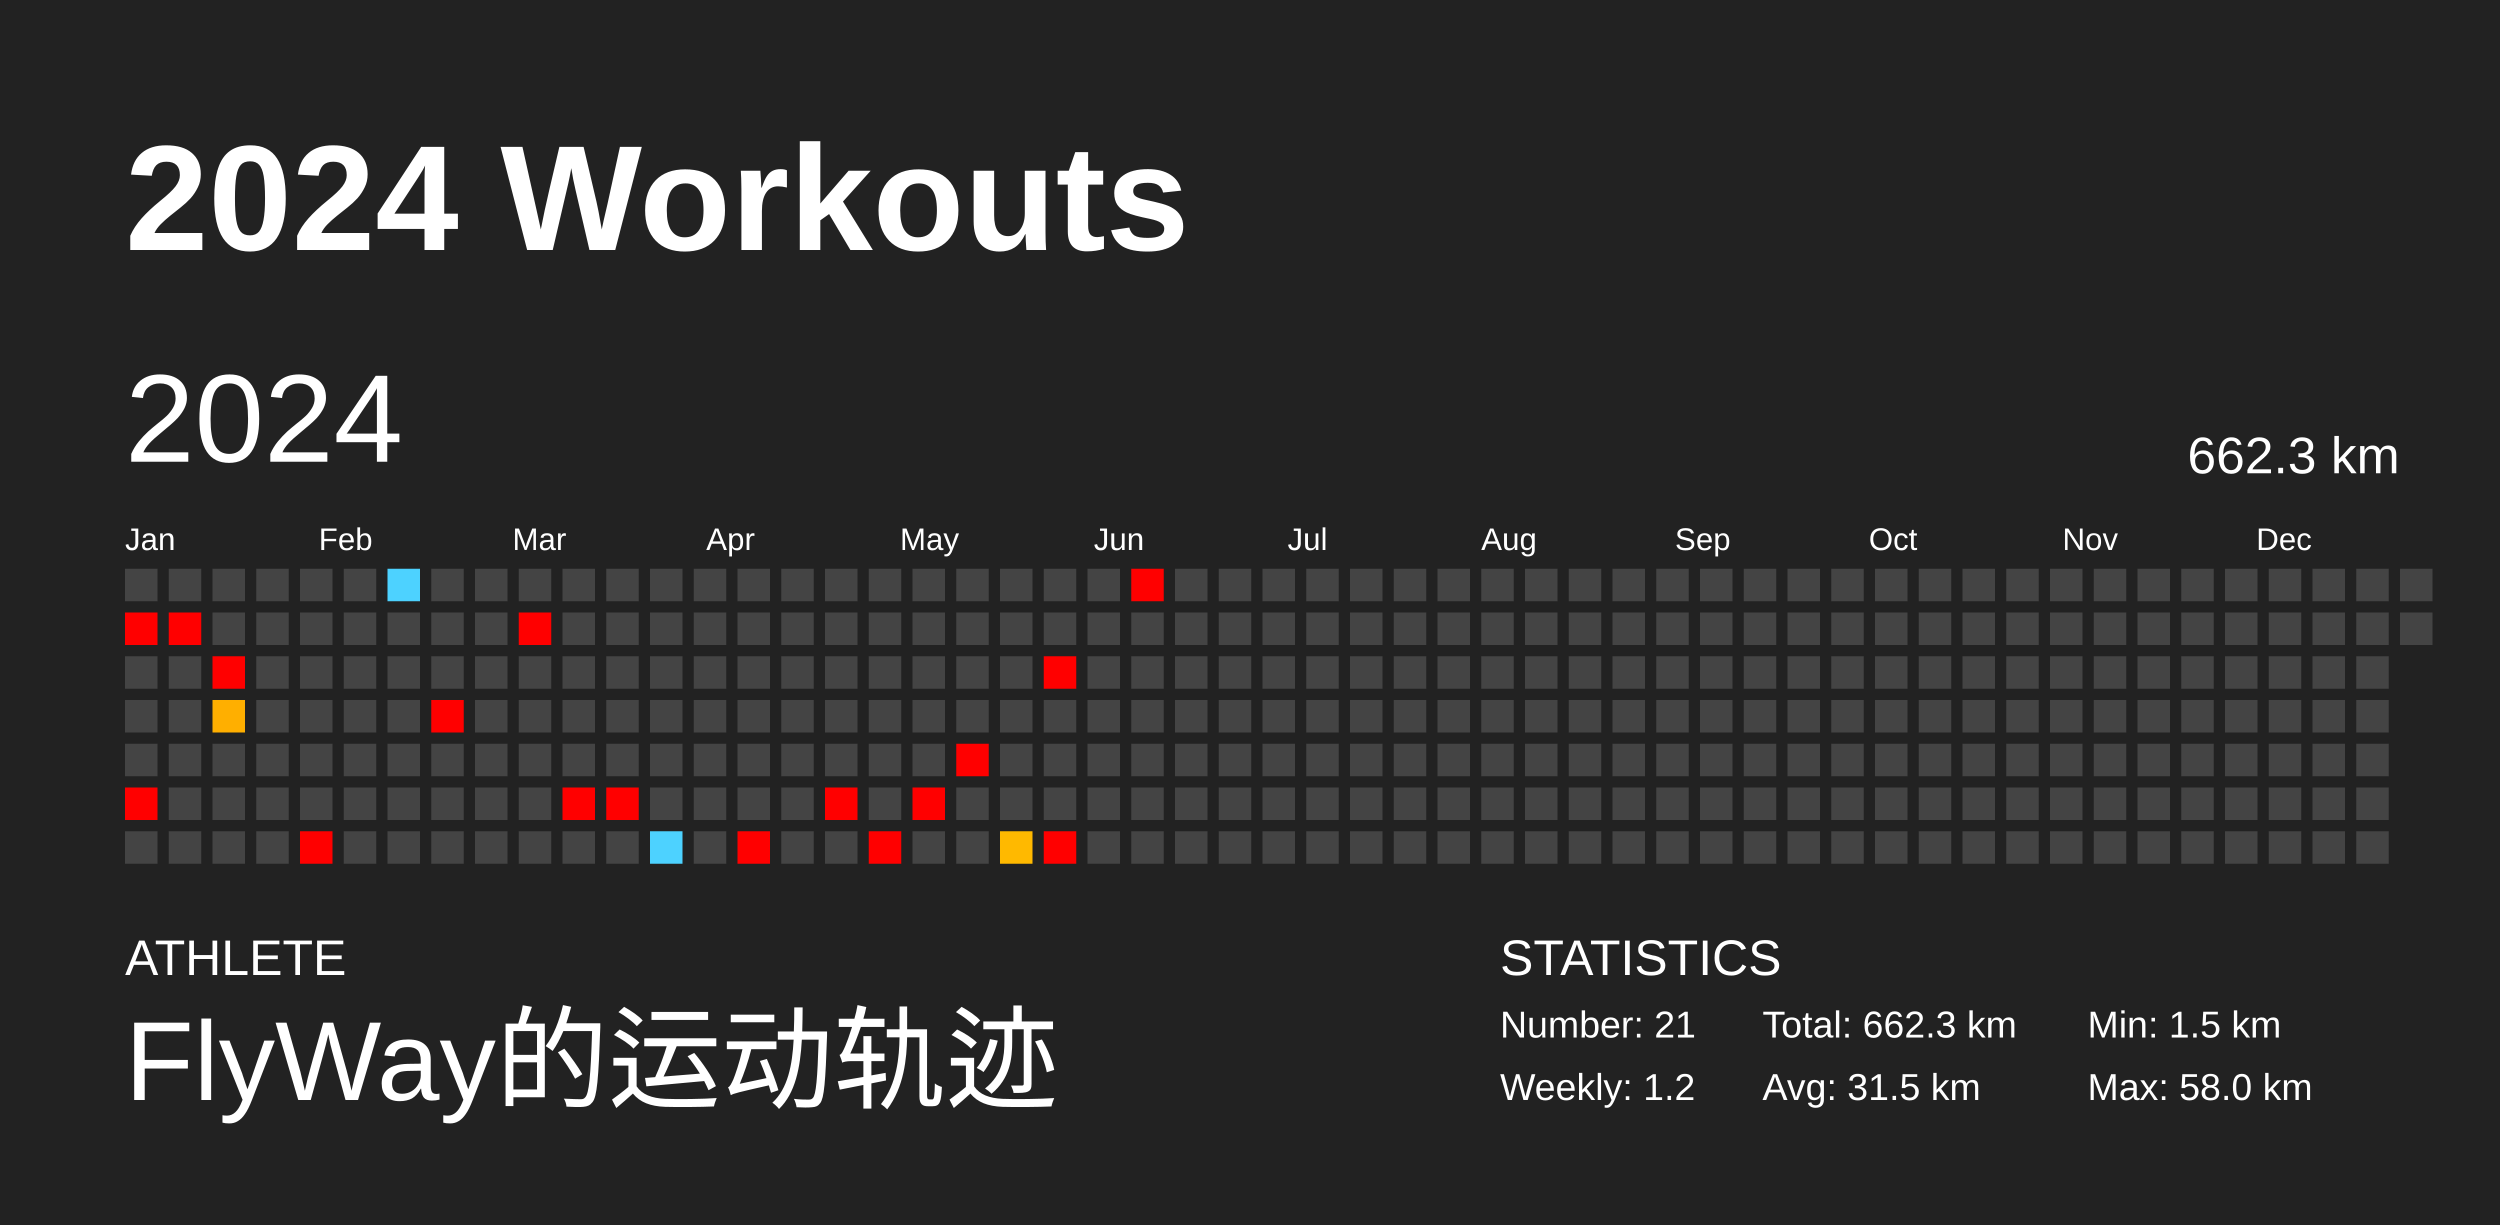
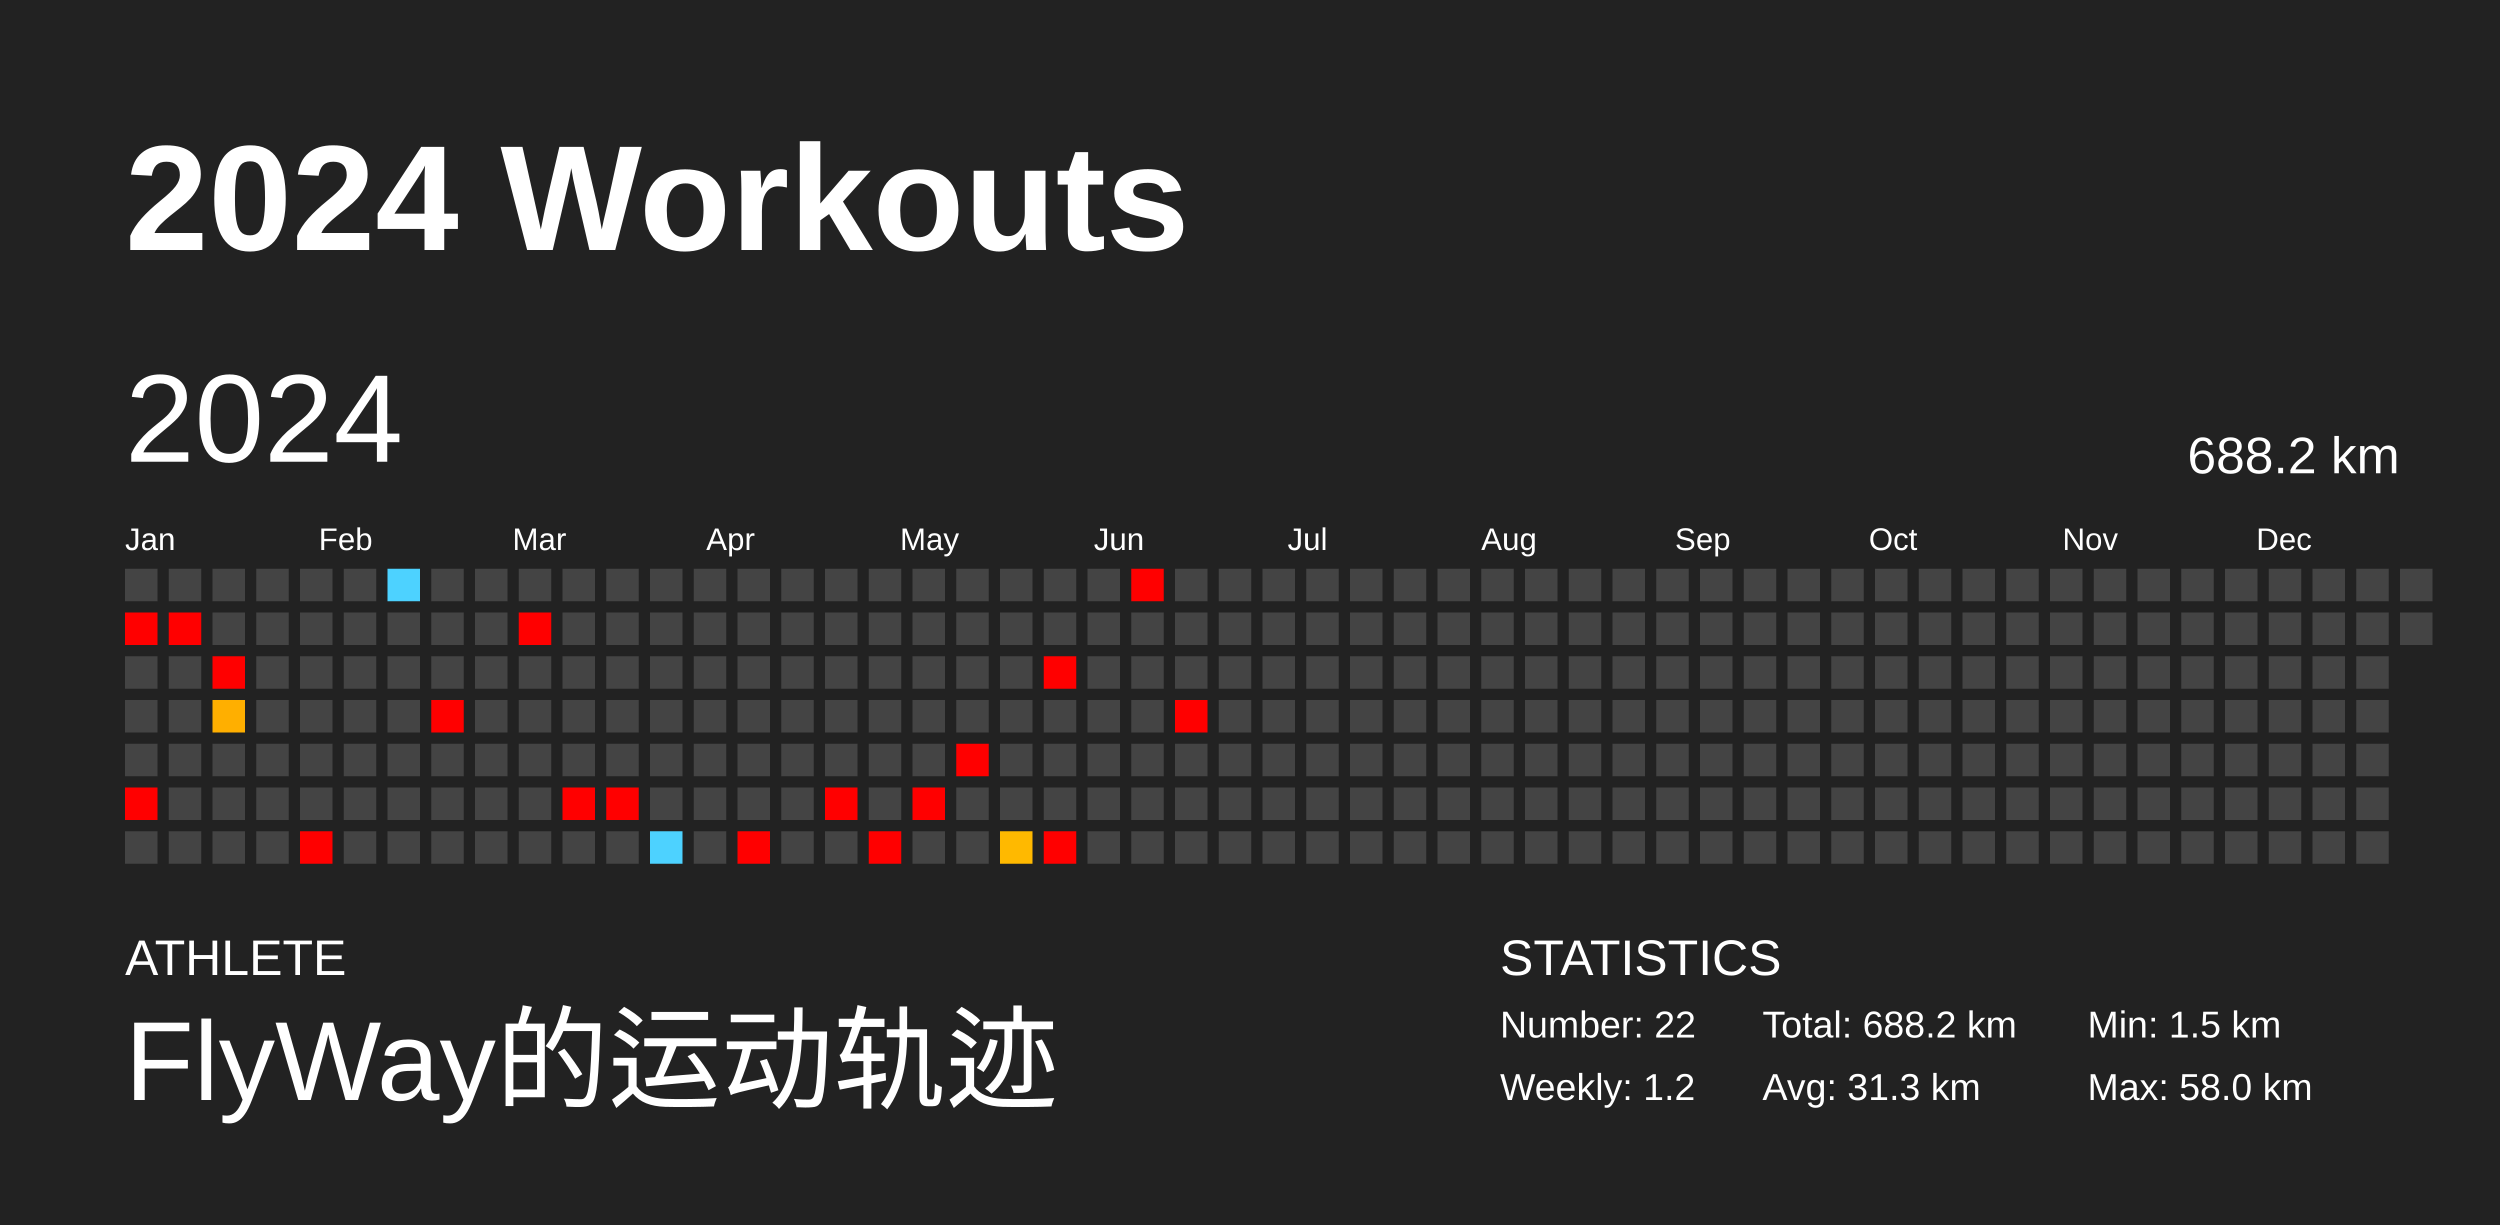
<svg xmlns="http://www.w3.org/2000/svg" baseProfile="full" height="98mm" version="1.1" viewBox="0,0,200,98" width="200mm">
  <defs />
  <rect fill="#222222" height="98" width="200" x="0" y="0" />
  <text fill="#FFFFFF" style="font-size:12px; font-family:Arial; font-weight:bold;" x="10" y="20">2024 Workouts</text>
  <text fill="#FFFFFF" style="font-size:4px; font-family:Arial" x="10" y="78">ATHLETE</text>
  <text fill="#FFFFFF" style="font-size:9px; font-family:Arial" x="10" y="88">FlyWay的运动轨迹</text>
  <text fill="#FFFFFF" style="font-size:4px; font-family:Arial" x="120" y="78">STATISTICS</text>
-   <text fill="#FFFFFF" style="font-size:3px; font-family:Arial" x="120" y="83">Number: 21</text>
+   <text fill="#FFFFFF" style="font-size:3px; font-family:Arial" x="120" y="83">Number: 22</text>
  <text fill="#FFFFFF" style="font-size:3px; font-family:Arial" x="120" y="88">Weekly: 1.2</text>
-   <text fill="#FFFFFF" style="font-size:3px; font-family:Arial" x="141" y="83">Total: 662.3 km</text>
-   <text fill="#FFFFFF" style="font-size:3px; font-family:Arial" x="141" y="88">Avg: 31.5 km</text>
+   <text fill="#FFFFFF" style="font-size:3px; font-family:Arial" x="141" y="83">Total: 688.2 km</text>
+   <text fill="#FFFFFF" style="font-size:3px; font-family:Arial" x="141" y="88">Avg: 31.3 km</text>
  <text fill="#FFFFFF" style="font-size:3px; font-family:Arial" x="167" y="83">Min: 1.5 km</text>
  <text fill="#FFFFFF" style="font-size:3px; font-family:Arial" x="167" y="88">Max: 58.0 km</text>
  <text dominant-baseline="hanging" fill="#FFFFFF" style="font-size:10.0px; font-family:Arial;" x="10" y="30">2024</text>
-   <text dominant-baseline="hanging" fill="#FFFFFF" style="font-size:4.125px; font-family:Arial;" x="175" y="35">662.3 km</text>
+   <text dominant-baseline="hanging" fill="#FFFFFF" style="font-size:4.125px; font-family:Arial;" x="175" y="35">688.2 km</text>
  <text fill="#FFFFFF" style="font-size:2.5px; font-family:Arial" x="10.0" y="44">Jan</text>
  <text fill="#FFFFFF" style="font-size:2.5px; font-family:Arial" x="25.5" y="44">Feb</text>
  <text fill="#FFFFFF" style="font-size:2.5px; font-family:Arial" x="41.0" y="44">Mar</text>
  <text fill="#FFFFFF" style="font-size:2.5px; font-family:Arial" x="56.5" y="44">Apr</text>
  <text fill="#FFFFFF" style="font-size:2.5px; font-family:Arial" x="72.0" y="44">May</text>
  <text fill="#FFFFFF" style="font-size:2.5px; font-family:Arial" x="87.5" y="44">Jun</text>
  <text fill="#FFFFFF" style="font-size:2.5px; font-family:Arial" x="103.0" y="44">Jul</text>
  <text fill="#FFFFFF" style="font-size:2.5px; font-family:Arial" x="118.5" y="44">Aug</text>
  <text fill="#FFFFFF" style="font-size:2.5px; font-family:Arial" x="134.0" y="44">Sep</text>
  <text fill="#FFFFFF" style="font-size:2.5px; font-family:Arial" x="149.5" y="44">Oct</text>
  <text fill="#FFFFFF" style="font-size:2.5px; font-family:Arial" x="165.0" y="44">Nov</text>
  <text fill="#FFFFFF" style="font-size:2.5px; font-family:Arial" x="180.5" y="44">Dec</text>
  <rect fill="#444444" height="2.6" width="2.6" x="10.0" y="45.5" />
  <rect fill="red" height="2.6" width="2.6" x="10.0" y="49.0" />
  <rect fill="#444444" height="2.6" width="2.6" x="10.0" y="52.5" />
  <rect fill="#444444" height="2.6" width="2.6" x="10.0" y="56.0" />
  <rect fill="#444444" height="2.6" width="2.6" x="10.0" y="59.5" />
  <rect fill="red" height="2.6" width="2.6" x="10.0" y="63.0" />
  <rect fill="#444444" height="2.6" width="2.6" x="10.0" y="66.5" />
  <rect fill="#444444" height="2.6" width="2.6" x="13.5" y="45.5" />
  <rect fill="red" height="2.6" width="2.6" x="13.5" y="49.0" />
  <rect fill="#444444" height="2.6" width="2.6" x="13.5" y="52.5" />
  <rect fill="#444444" height="2.6" width="2.6" x="13.5" y="56.0" />
  <rect fill="#444444" height="2.6" width="2.6" x="13.5" y="59.5" />
  <rect fill="#444444" height="2.6" width="2.6" x="13.5" y="63.0" />
  <rect fill="#444444" height="2.6" width="2.6" x="13.5" y="66.5" />
  <rect fill="#444444" height="2.6" width="2.6" x="17.0" y="45.5" />
  <rect fill="#444444" height="2.6" width="2.6" x="17.0" y="49.0" />
  <rect fill="red" height="2.6" width="2.6" x="17.0" y="52.5" />
  <rect fill="#ffaf00" height="2.6" width="2.6" x="17.0" y="56.0" />
  <rect fill="#444444" height="2.6" width="2.6" x="17.0" y="59.5" />
  <rect fill="#444444" height="2.6" width="2.6" x="17.0" y="63.0" />
  <rect fill="#444444" height="2.6" width="2.6" x="17.0" y="66.5" />
  <rect fill="#444444" height="2.6" width="2.6" x="20.5" y="45.5" />
  <rect fill="#444444" height="2.6" width="2.6" x="20.5" y="49.0" />
  <rect fill="#444444" height="2.6" width="2.6" x="20.5" y="52.5" />
  <rect fill="#444444" height="2.6" width="2.6" x="20.5" y="56.0" />
  <rect fill="#444444" height="2.6" width="2.6" x="20.5" y="59.5" />
  <rect fill="#444444" height="2.6" width="2.6" x="20.5" y="63.0" />
  <rect fill="#444444" height="2.6" width="2.6" x="20.5" y="66.5" />
  <rect fill="#444444" height="2.6" width="2.6" x="24.0" y="45.5" />
  <rect fill="#444444" height="2.6" width="2.6" x="24.0" y="49.0" />
  <rect fill="#444444" height="2.6" width="2.6" x="24.0" y="52.5" />
  <rect fill="#444444" height="2.6" width="2.6" x="24.0" y="56.0" />
  <rect fill="#444444" height="2.6" width="2.6" x="24.0" y="59.5" />
  <rect fill="#444444" height="2.6" width="2.6" x="24.0" y="63.0" />
  <rect fill="red" height="2.6" width="2.6" x="24.0" y="66.5" />
  <rect fill="#444444" height="2.6" width="2.6" x="27.5" y="45.5" />
  <rect fill="#444444" height="2.6" width="2.6" x="27.5" y="49.0" />
  <rect fill="#444444" height="2.6" width="2.6" x="27.5" y="52.5" />
  <rect fill="#444444" height="2.6" width="2.6" x="27.5" y="56.0" />
  <rect fill="#444444" height="2.6" width="2.6" x="27.5" y="59.5" />
  <rect fill="#444444" height="2.6" width="2.6" x="27.5" y="63.0" />
  <rect fill="#444444" height="2.6" width="2.6" x="27.5" y="66.5" />
  <rect fill="#4dd2ff" height="2.6" width="2.6" x="31.0" y="45.5" />
  <rect fill="#444444" height="2.6" width="2.6" x="31.0" y="49.0" />
  <rect fill="#444444" height="2.6" width="2.6" x="31.0" y="52.5" />
  <rect fill="#444444" height="2.6" width="2.6" x="31.0" y="56.0" />
  <rect fill="#444444" height="2.6" width="2.6" x="31.0" y="59.5" />
  <rect fill="#444444" height="2.6" width="2.6" x="31.0" y="63.0" />
  <rect fill="#444444" height="2.6" width="2.6" x="31.0" y="66.5" />
  <rect fill="#444444" height="2.6" width="2.6" x="34.5" y="45.5" />
  <rect fill="#444444" height="2.6" width="2.6" x="34.5" y="49.0" />
  <rect fill="#444444" height="2.6" width="2.6" x="34.5" y="52.5" />
  <rect fill="red" height="2.6" width="2.6" x="34.5" y="56.0" />
  <rect fill="#444444" height="2.6" width="2.6" x="34.5" y="59.5" />
  <rect fill="#444444" height="2.6" width="2.6" x="34.5" y="63.0" />
  <rect fill="#444444" height="2.6" width="2.6" x="34.5" y="66.5" />
  <rect fill="#444444" height="2.6" width="2.6" x="38.0" y="45.5" />
  <rect fill="#444444" height="2.6" width="2.6" x="38.0" y="49.0" />
  <rect fill="#444444" height="2.6" width="2.6" x="38.0" y="52.5" />
  <rect fill="#444444" height="2.6" width="2.6" x="38.0" y="56.0" />
  <rect fill="#444444" height="2.6" width="2.6" x="38.0" y="59.5" />
  <rect fill="#444444" height="2.6" width="2.6" x="38.0" y="63.0" />
  <rect fill="#444444" height="2.6" width="2.6" x="38.0" y="66.5" />
  <rect fill="#444444" height="2.6" width="2.6" x="41.5" y="45.5" />
  <rect fill="red" height="2.6" width="2.6" x="41.5" y="49.0" />
  <rect fill="#444444" height="2.6" width="2.6" x="41.5" y="52.5" />
  <rect fill="#444444" height="2.6" width="2.6" x="41.5" y="56.0" />
  <rect fill="#444444" height="2.6" width="2.6" x="41.5" y="59.5" />
  <rect fill="#444444" height="2.6" width="2.6" x="41.5" y="63.0" />
  <rect fill="#444444" height="2.6" width="2.6" x="41.5" y="66.5" />
  <rect fill="#444444" height="2.6" width="2.6" x="45.0" y="45.5" />
  <rect fill="#444444" height="2.6" width="2.6" x="45.0" y="49.0" />
  <rect fill="#444444" height="2.6" width="2.6" x="45.0" y="52.5" />
  <rect fill="#444444" height="2.6" width="2.6" x="45.0" y="56.0" />
  <rect fill="#444444" height="2.6" width="2.6" x="45.0" y="59.5" />
  <rect fill="red" height="2.6" width="2.6" x="45.0" y="63.0" />
  <rect fill="#444444" height="2.6" width="2.6" x="45.0" y="66.5" />
  <rect fill="#444444" height="2.6" width="2.6" x="48.5" y="45.5" />
  <rect fill="#444444" height="2.6" width="2.6" x="48.5" y="49.0" />
  <rect fill="#444444" height="2.6" width="2.6" x="48.5" y="52.5" />
  <rect fill="#444444" height="2.6" width="2.6" x="48.5" y="56.0" />
  <rect fill="#444444" height="2.6" width="2.6" x="48.5" y="59.5" />
  <rect fill="red" height="2.6" width="2.6" x="48.5" y="63.0" />
  <rect fill="#444444" height="2.6" width="2.6" x="48.5" y="66.5" />
  <rect fill="#444444" height="2.6" width="2.6" x="52.0" y="45.5" />
  <rect fill="#444444" height="2.6" width="2.6" x="52.0" y="49.0" />
  <rect fill="#444444" height="2.6" width="2.6" x="52.0" y="52.5" />
  <rect fill="#444444" height="2.6" width="2.6" x="52.0" y="56.0" />
  <rect fill="#444444" height="2.6" width="2.6" x="52.0" y="59.5" />
  <rect fill="#444444" height="2.6" width="2.6" x="52.0" y="63.0" />
  <rect fill="#4dd2ff" height="2.6" width="2.6" x="52.0" y="66.5" />
  <rect fill="#444444" height="2.6" width="2.6" x="55.5" y="45.5" />
  <rect fill="#444444" height="2.6" width="2.6" x="55.5" y="49.0" />
  <rect fill="#444444" height="2.6" width="2.6" x="55.5" y="52.5" />
  <rect fill="#444444" height="2.6" width="2.6" x="55.5" y="56.0" />
  <rect fill="#444444" height="2.6" width="2.6" x="55.5" y="59.5" />
  <rect fill="#444444" height="2.6" width="2.6" x="55.5" y="63.0" />
  <rect fill="#444444" height="2.6" width="2.6" x="55.5" y="66.5" />
  <rect fill="#444444" height="2.6" width="2.6" x="59.0" y="45.5" />
  <rect fill="#444444" height="2.6" width="2.6" x="59.0" y="49.0" />
  <rect fill="#444444" height="2.6" width="2.6" x="59.0" y="52.5" />
  <rect fill="#444444" height="2.6" width="2.6" x="59.0" y="56.0" />
  <rect fill="#444444" height="2.6" width="2.6" x="59.0" y="59.5" />
  <rect fill="#444444" height="2.6" width="2.6" x="59.0" y="63.0" />
  <rect fill="red" height="2.6" width="2.6" x="59.0" y="66.5" />
  <rect fill="#444444" height="2.6" width="2.6" x="62.5" y="45.5" />
  <rect fill="#444444" height="2.6" width="2.6" x="62.5" y="49.0" />
  <rect fill="#444444" height="2.6" width="2.6" x="62.5" y="52.5" />
  <rect fill="#444444" height="2.6" width="2.6" x="62.5" y="56.0" />
  <rect fill="#444444" height="2.6" width="2.6" x="62.5" y="59.5" />
  <rect fill="#444444" height="2.6" width="2.6" x="62.5" y="63.0" />
  <rect fill="#444444" height="2.6" width="2.6" x="62.5" y="66.5" />
  <rect fill="#444444" height="2.6" width="2.6" x="66.0" y="45.5" />
  <rect fill="#444444" height="2.6" width="2.6" x="66.0" y="49.0" />
  <rect fill="#444444" height="2.6" width="2.6" x="66.0" y="52.5" />
  <rect fill="#444444" height="2.6" width="2.6" x="66.0" y="56.0" />
  <rect fill="#444444" height="2.6" width="2.6" x="66.0" y="59.5" />
  <rect fill="red" height="2.6" width="2.6" x="66.0" y="63.0" />
  <rect fill="#444444" height="2.6" width="2.6" x="66.0" y="66.5" />
  <rect fill="#444444" height="2.6" width="2.6" x="69.5" y="45.5" />
  <rect fill="#444444" height="2.6" width="2.6" x="69.5" y="49.0" />
  <rect fill="#444444" height="2.6" width="2.6" x="69.5" y="52.5" />
  <rect fill="#444444" height="2.6" width="2.6" x="69.5" y="56.0" />
  <rect fill="#444444" height="2.6" width="2.6" x="69.5" y="59.5" />
  <rect fill="#444444" height="2.6" width="2.6" x="69.5" y="63.0" />
  <rect fill="red" height="2.6" width="2.6" x="69.5" y="66.5" />
  <rect fill="#444444" height="2.6" width="2.6" x="73.0" y="45.5" />
  <rect fill="#444444" height="2.6" width="2.6" x="73.0" y="49.0" />
  <rect fill="#444444" height="2.6" width="2.6" x="73.0" y="52.5" />
  <rect fill="#444444" height="2.6" width="2.6" x="73.0" y="56.0" />
  <rect fill="#444444" height="2.6" width="2.6" x="73.0" y="59.5" />
  <rect fill="red" height="2.6" width="2.6" x="73.0" y="63.0" />
  <rect fill="#444444" height="2.6" width="2.6" x="73.0" y="66.5" />
  <rect fill="#444444" height="2.6" width="2.6" x="76.5" y="45.5" />
  <rect fill="#444444" height="2.6" width="2.6" x="76.5" y="49.0" />
  <rect fill="#444444" height="2.6" width="2.6" x="76.5" y="52.5" />
  <rect fill="#444444" height="2.6" width="2.6" x="76.5" y="56.0" />
  <rect fill="red" height="2.6" width="2.6" x="76.5" y="59.5" />
  <rect fill="#444444" height="2.6" width="2.6" x="76.5" y="63.0" />
  <rect fill="#444444" height="2.6" width="2.6" x="76.5" y="66.5" />
  <rect fill="#444444" height="2.6" width="2.6" x="80.0" y="45.5" />
  <rect fill="#444444" height="2.6" width="2.6" x="80.0" y="49.0" />
  <rect fill="#444444" height="2.6" width="2.6" x="80.0" y="52.5" />
  <rect fill="#444444" height="2.6" width="2.6" x="80.0" y="56.0" />
  <rect fill="#444444" height="2.6" width="2.6" x="80.0" y="59.5" />
  <rect fill="#444444" height="2.6" width="2.6" x="80.0" y="63.0" />
  <rect fill="#ffb900" height="2.6" width="2.6" x="80.0" y="66.5" />
  <rect fill="#444444" height="2.6" width="2.6" x="83.5" y="45.5" />
  <rect fill="#444444" height="2.6" width="2.6" x="83.5" y="49.0" />
  <rect fill="red" height="2.6" width="2.6" x="83.5" y="52.5" />
  <rect fill="#444444" height="2.6" width="2.6" x="83.5" y="56.0" />
  <rect fill="#444444" height="2.6" width="2.6" x="83.5" y="59.5" />
  <rect fill="#444444" height="2.6" width="2.6" x="83.5" y="63.0" />
  <rect fill="red" height="2.6" width="2.6" x="83.5" y="66.5" />
  <rect fill="#444444" height="2.6" width="2.6" x="87.0" y="45.5" />
  <rect fill="#444444" height="2.6" width="2.6" x="87.0" y="49.0" />
  <rect fill="#444444" height="2.6" width="2.6" x="87.0" y="52.5" />
  <rect fill="#444444" height="2.6" width="2.6" x="87.0" y="56.0" />
  <rect fill="#444444" height="2.6" width="2.6" x="87.0" y="59.5" />
  <rect fill="#444444" height="2.6" width="2.6" x="87.0" y="63.0" />
  <rect fill="#444444" height="2.6" width="2.6" x="87.0" y="66.5" />
  <rect fill="red" height="2.6" width="2.6" x="90.5" y="45.5" />
  <rect fill="#444444" height="2.6" width="2.6" x="90.5" y="49.0" />
  <rect fill="#444444" height="2.6" width="2.6" x="90.5" y="52.5" />
  <rect fill="#444444" height="2.6" width="2.6" x="90.5" y="56.0" />
  <rect fill="#444444" height="2.6" width="2.6" x="90.5" y="59.5" />
  <rect fill="#444444" height="2.6" width="2.6" x="90.5" y="63.0" />
  <rect fill="#444444" height="2.6" width="2.6" x="90.5" y="66.5" />
  <rect fill="#444444" height="2.6" width="2.6" x="94.0" y="45.5" />
  <rect fill="#444444" height="2.6" width="2.6" x="94.0" y="49.0" />
  <rect fill="#444444" height="2.6" width="2.6" x="94.0" y="52.5" />
-   <rect fill="#444444" height="2.6" width="2.6" x="94.0" y="56.0" />
+   <rect fill="red" height="2.6" width="2.6" x="94.0" y="56.0" />
  <rect fill="#444444" height="2.6" width="2.6" x="94.0" y="59.5" />
  <rect fill="#444444" height="2.6" width="2.6" x="94.0" y="63.0" />
  <rect fill="#444444" height="2.6" width="2.6" x="94.0" y="66.5" />
  <rect fill="#444444" height="2.6" width="2.6" x="97.5" y="45.5" />
  <rect fill="#444444" height="2.6" width="2.6" x="97.5" y="49.0" />
  <rect fill="#444444" height="2.6" width="2.6" x="97.5" y="52.5" />
  <rect fill="#444444" height="2.6" width="2.6" x="97.5" y="56.0" />
  <rect fill="#444444" height="2.6" width="2.6" x="97.5" y="59.5" />
  <rect fill="#444444" height="2.6" width="2.6" x="97.5" y="63.0" />
  <rect fill="#444444" height="2.6" width="2.6" x="97.5" y="66.5" />
  <rect fill="#444444" height="2.6" width="2.6" x="101.0" y="45.5" />
  <rect fill="#444444" height="2.6" width="2.6" x="101.0" y="49.0" />
  <rect fill="#444444" height="2.6" width="2.6" x="101.0" y="52.5" />
  <rect fill="#444444" height="2.6" width="2.6" x="101.0" y="56.0" />
  <rect fill="#444444" height="2.6" width="2.6" x="101.0" y="59.5" />
  <rect fill="#444444" height="2.6" width="2.6" x="101.0" y="63.0" />
  <rect fill="#444444" height="2.6" width="2.6" x="101.0" y="66.5" />
  <rect fill="#444444" height="2.6" width="2.6" x="104.5" y="45.5" />
  <rect fill="#444444" height="2.6" width="2.6" x="104.5" y="49.0" />
  <rect fill="#444444" height="2.6" width="2.6" x="104.5" y="52.5" />
  <rect fill="#444444" height="2.6" width="2.6" x="104.5" y="56.0" />
  <rect fill="#444444" height="2.6" width="2.6" x="104.5" y="59.5" />
  <rect fill="#444444" height="2.6" width="2.6" x="104.5" y="63.0" />
  <rect fill="#444444" height="2.6" width="2.6" x="104.5" y="66.5" />
  <rect fill="#444444" height="2.6" width="2.6" x="108.0" y="45.5" />
  <rect fill="#444444" height="2.6" width="2.6" x="108.0" y="49.0" />
  <rect fill="#444444" height="2.6" width="2.6" x="108.0" y="52.5" />
  <rect fill="#444444" height="2.6" width="2.6" x="108.0" y="56.0" />
  <rect fill="#444444" height="2.6" width="2.6" x="108.0" y="59.5" />
  <rect fill="#444444" height="2.6" width="2.6" x="108.0" y="63.0" />
  <rect fill="#444444" height="2.6" width="2.6" x="108.0" y="66.5" />
  <rect fill="#444444" height="2.6" width="2.6" x="111.5" y="45.5" />
  <rect fill="#444444" height="2.6" width="2.6" x="111.5" y="49.0" />
  <rect fill="#444444" height="2.6" width="2.6" x="111.5" y="52.5" />
  <rect fill="#444444" height="2.6" width="2.6" x="111.5" y="56.0" />
  <rect fill="#444444" height="2.6" width="2.6" x="111.5" y="59.5" />
  <rect fill="#444444" height="2.6" width="2.6" x="111.5" y="63.0" />
  <rect fill="#444444" height="2.6" width="2.6" x="111.5" y="66.5" />
  <rect fill="#444444" height="2.6" width="2.6" x="115.0" y="45.5" />
  <rect fill="#444444" height="2.6" width="2.6" x="115.0" y="49.0" />
  <rect fill="#444444" height="2.6" width="2.6" x="115.0" y="52.5" />
  <rect fill="#444444" height="2.6" width="2.6" x="115.0" y="56.0" />
  <rect fill="#444444" height="2.6" width="2.6" x="115.0" y="59.5" />
  <rect fill="#444444" height="2.6" width="2.6" x="115.0" y="63.0" />
  <rect fill="#444444" height="2.6" width="2.6" x="115.0" y="66.5" />
  <rect fill="#444444" height="2.6" width="2.6" x="118.5" y="45.5" />
  <rect fill="#444444" height="2.6" width="2.6" x="118.5" y="49.0" />
  <rect fill="#444444" height="2.6" width="2.6" x="118.5" y="52.5" />
  <rect fill="#444444" height="2.6" width="2.6" x="118.5" y="56.0" />
  <rect fill="#444444" height="2.6" width="2.6" x="118.5" y="59.5" />
  <rect fill="#444444" height="2.6" width="2.6" x="118.5" y="63.0" />
  <rect fill="#444444" height="2.6" width="2.6" x="118.5" y="66.5" />
  <rect fill="#444444" height="2.6" width="2.6" x="122.0" y="45.5" />
  <rect fill="#444444" height="2.6" width="2.6" x="122.0" y="49.0" />
  <rect fill="#444444" height="2.6" width="2.6" x="122.0" y="52.5" />
  <rect fill="#444444" height="2.6" width="2.6" x="122.0" y="56.0" />
  <rect fill="#444444" height="2.6" width="2.6" x="122.0" y="59.5" />
  <rect fill="#444444" height="2.6" width="2.6" x="122.0" y="63.0" />
  <rect fill="#444444" height="2.6" width="2.6" x="122.0" y="66.5" />
  <rect fill="#444444" height="2.6" width="2.6" x="125.5" y="45.5" />
  <rect fill="#444444" height="2.6" width="2.6" x="125.5" y="49.0" />
  <rect fill="#444444" height="2.6" width="2.6" x="125.5" y="52.5" />
  <rect fill="#444444" height="2.6" width="2.6" x="125.5" y="56.0" />
  <rect fill="#444444" height="2.6" width="2.6" x="125.5" y="59.5" />
  <rect fill="#444444" height="2.6" width="2.6" x="125.5" y="63.0" />
  <rect fill="#444444" height="2.6" width="2.6" x="125.5" y="66.5" />
  <rect fill="#444444" height="2.6" width="2.6" x="129.0" y="45.5" />
  <rect fill="#444444" height="2.6" width="2.6" x="129.0" y="49.0" />
  <rect fill="#444444" height="2.6" width="2.6" x="129.0" y="52.5" />
  <rect fill="#444444" height="2.6" width="2.6" x="129.0" y="56.0" />
  <rect fill="#444444" height="2.6" width="2.6" x="129.0" y="59.5" />
  <rect fill="#444444" height="2.6" width="2.6" x="129.0" y="63.0" />
  <rect fill="#444444" height="2.6" width="2.6" x="129.0" y="66.5" />
  <rect fill="#444444" height="2.6" width="2.6" x="132.5" y="45.5" />
  <rect fill="#444444" height="2.6" width="2.6" x="132.5" y="49.0" />
  <rect fill="#444444" height="2.6" width="2.6" x="132.5" y="52.5" />
  <rect fill="#444444" height="2.6" width="2.6" x="132.5" y="56.0" />
  <rect fill="#444444" height="2.6" width="2.6" x="132.5" y="59.5" />
  <rect fill="#444444" height="2.6" width="2.6" x="132.5" y="63.0" />
  <rect fill="#444444" height="2.6" width="2.6" x="132.5" y="66.5" />
  <rect fill="#444444" height="2.6" width="2.6" x="136.0" y="45.5" />
  <rect fill="#444444" height="2.6" width="2.6" x="136.0" y="49.0" />
  <rect fill="#444444" height="2.6" width="2.6" x="136.0" y="52.5" />
  <rect fill="#444444" height="2.6" width="2.6" x="136.0" y="56.0" />
  <rect fill="#444444" height="2.6" width="2.6" x="136.0" y="59.5" />
  <rect fill="#444444" height="2.6" width="2.6" x="136.0" y="63.0" />
  <rect fill="#444444" height="2.6" width="2.6" x="136.0" y="66.5" />
  <rect fill="#444444" height="2.6" width="2.6" x="139.5" y="45.5" />
  <rect fill="#444444" height="2.6" width="2.6" x="139.5" y="49.0" />
  <rect fill="#444444" height="2.6" width="2.6" x="139.5" y="52.5" />
  <rect fill="#444444" height="2.6" width="2.6" x="139.5" y="56.0" />
  <rect fill="#444444" height="2.6" width="2.6" x="139.5" y="59.5" />
  <rect fill="#444444" height="2.6" width="2.6" x="139.5" y="63.0" />
  <rect fill="#444444" height="2.6" width="2.6" x="139.5" y="66.5" />
  <rect fill="#444444" height="2.6" width="2.6" x="143.0" y="45.5" />
  <rect fill="#444444" height="2.6" width="2.6" x="143.0" y="49.0" />
  <rect fill="#444444" height="2.6" width="2.6" x="143.0" y="52.5" />
  <rect fill="#444444" height="2.6" width="2.6" x="143.0" y="56.0" />
  <rect fill="#444444" height="2.6" width="2.6" x="143.0" y="59.5" />
  <rect fill="#444444" height="2.6" width="2.6" x="143.0" y="63.0" />
  <rect fill="#444444" height="2.6" width="2.6" x="143.0" y="66.5" />
  <rect fill="#444444" height="2.6" width="2.6" x="146.5" y="45.5" />
  <rect fill="#444444" height="2.6" width="2.6" x="146.5" y="49.0" />
  <rect fill="#444444" height="2.6" width="2.6" x="146.5" y="52.5" />
  <rect fill="#444444" height="2.6" width="2.6" x="146.5" y="56.0" />
  <rect fill="#444444" height="2.6" width="2.6" x="146.5" y="59.5" />
  <rect fill="#444444" height="2.6" width="2.6" x="146.5" y="63.0" />
  <rect fill="#444444" height="2.6" width="2.6" x="146.5" y="66.5" />
  <rect fill="#444444" height="2.6" width="2.6" x="150.0" y="45.5" />
  <rect fill="#444444" height="2.6" width="2.6" x="150.0" y="49.0" />
  <rect fill="#444444" height="2.6" width="2.6" x="150.0" y="52.5" />
  <rect fill="#444444" height="2.6" width="2.6" x="150.0" y="56.0" />
  <rect fill="#444444" height="2.6" width="2.6" x="150.0" y="59.5" />
  <rect fill="#444444" height="2.6" width="2.6" x="150.0" y="63.0" />
  <rect fill="#444444" height="2.6" width="2.6" x="150.0" y="66.5" />
  <rect fill="#444444" height="2.6" width="2.6" x="153.5" y="45.5" />
  <rect fill="#444444" height="2.6" width="2.6" x="153.5" y="49.0" />
  <rect fill="#444444" height="2.6" width="2.6" x="153.5" y="52.5" />
  <rect fill="#444444" height="2.6" width="2.6" x="153.5" y="56.0" />
  <rect fill="#444444" height="2.6" width="2.6" x="153.5" y="59.5" />
  <rect fill="#444444" height="2.6" width="2.6" x="153.5" y="63.0" />
  <rect fill="#444444" height="2.6" width="2.6" x="153.5" y="66.5" />
  <rect fill="#444444" height="2.6" width="2.6" x="157.0" y="45.5" />
  <rect fill="#444444" height="2.6" width="2.6" x="157.0" y="49.0" />
  <rect fill="#444444" height="2.6" width="2.6" x="157.0" y="52.5" />
  <rect fill="#444444" height="2.6" width="2.6" x="157.0" y="56.0" />
  <rect fill="#444444" height="2.6" width="2.6" x="157.0" y="59.5" />
  <rect fill="#444444" height="2.6" width="2.6" x="157.0" y="63.0" />
  <rect fill="#444444" height="2.6" width="2.6" x="157.0" y="66.5" />
  <rect fill="#444444" height="2.6" width="2.6" x="160.5" y="45.5" />
  <rect fill="#444444" height="2.6" width="2.6" x="160.5" y="49.0" />
  <rect fill="#444444" height="2.6" width="2.6" x="160.5" y="52.5" />
  <rect fill="#444444" height="2.6" width="2.6" x="160.5" y="56.0" />
  <rect fill="#444444" height="2.6" width="2.6" x="160.5" y="59.5" />
  <rect fill="#444444" height="2.6" width="2.6" x="160.5" y="63.0" />
  <rect fill="#444444" height="2.6" width="2.6" x="160.5" y="66.5" />
  <rect fill="#444444" height="2.6" width="2.6" x="164.0" y="45.5" />
  <rect fill="#444444" height="2.6" width="2.6" x="164.0" y="49.0" />
  <rect fill="#444444" height="2.6" width="2.6" x="164.0" y="52.5" />
  <rect fill="#444444" height="2.6" width="2.6" x="164.0" y="56.0" />
  <rect fill="#444444" height="2.6" width="2.6" x="164.0" y="59.5" />
  <rect fill="#444444" height="2.6" width="2.6" x="164.0" y="63.0" />
  <rect fill="#444444" height="2.6" width="2.6" x="164.0" y="66.5" />
  <rect fill="#444444" height="2.6" width="2.6" x="167.5" y="45.5" />
  <rect fill="#444444" height="2.6" width="2.6" x="167.5" y="49.0" />
  <rect fill="#444444" height="2.6" width="2.6" x="167.5" y="52.5" />
  <rect fill="#444444" height="2.6" width="2.6" x="167.5" y="56.0" />
  <rect fill="#444444" height="2.6" width="2.6" x="167.5" y="59.5" />
  <rect fill="#444444" height="2.6" width="2.6" x="167.5" y="63.0" />
  <rect fill="#444444" height="2.6" width="2.6" x="167.5" y="66.5" />
  <rect fill="#444444" height="2.6" width="2.6" x="171.0" y="45.5" />
  <rect fill="#444444" height="2.6" width="2.6" x="171.0" y="49.0" />
  <rect fill="#444444" height="2.6" width="2.6" x="171.0" y="52.5" />
  <rect fill="#444444" height="2.6" width="2.6" x="171.0" y="56.0" />
  <rect fill="#444444" height="2.6" width="2.6" x="171.0" y="59.5" />
  <rect fill="#444444" height="2.6" width="2.6" x="171.0" y="63.0" />
  <rect fill="#444444" height="2.6" width="2.6" x="171.0" y="66.5" />
  <rect fill="#444444" height="2.6" width="2.6" x="174.5" y="45.5" />
  <rect fill="#444444" height="2.6" width="2.6" x="174.5" y="49.0" />
  <rect fill="#444444" height="2.6" width="2.6" x="174.5" y="52.5" />
  <rect fill="#444444" height="2.6" width="2.6" x="174.5" y="56.0" />
  <rect fill="#444444" height="2.6" width="2.6" x="174.5" y="59.5" />
  <rect fill="#444444" height="2.6" width="2.6" x="174.5" y="63.0" />
  <rect fill="#444444" height="2.6" width="2.6" x="174.5" y="66.5" />
  <rect fill="#444444" height="2.6" width="2.6" x="178.0" y="45.5" />
  <rect fill="#444444" height="2.6" width="2.6" x="178.0" y="49.0" />
  <rect fill="#444444" height="2.6" width="2.6" x="178.0" y="52.5" />
  <rect fill="#444444" height="2.6" width="2.6" x="178.0" y="56.0" />
  <rect fill="#444444" height="2.6" width="2.6" x="178.0" y="59.5" />
  <rect fill="#444444" height="2.6" width="2.6" x="178.0" y="63.0" />
  <rect fill="#444444" height="2.6" width="2.6" x="178.0" y="66.5" />
  <rect fill="#444444" height="2.6" width="2.6" x="181.5" y="45.5" />
  <rect fill="#444444" height="2.6" width="2.6" x="181.5" y="49.0" />
  <rect fill="#444444" height="2.6" width="2.6" x="181.5" y="52.5" />
  <rect fill="#444444" height="2.6" width="2.6" x="181.5" y="56.0" />
  <rect fill="#444444" height="2.6" width="2.6" x="181.5" y="59.5" />
  <rect fill="#444444" height="2.6" width="2.6" x="181.5" y="63.0" />
  <rect fill="#444444" height="2.6" width="2.6" x="181.5" y="66.5" />
  <rect fill="#444444" height="2.6" width="2.6" x="185.0" y="45.5" />
  <rect fill="#444444" height="2.6" width="2.6" x="185.0" y="49.0" />
  <rect fill="#444444" height="2.6" width="2.6" x="185.0" y="52.5" />
  <rect fill="#444444" height="2.6" width="2.6" x="185.0" y="56.0" />
  <rect fill="#444444" height="2.6" width="2.6" x="185.0" y="59.5" />
  <rect fill="#444444" height="2.6" width="2.6" x="185.0" y="63.0" />
  <rect fill="#444444" height="2.6" width="2.6" x="185.0" y="66.5" />
  <rect fill="#444444" height="2.6" width="2.6" x="188.5" y="45.5" />
  <rect fill="#444444" height="2.6" width="2.6" x="188.5" y="49.0" />
  <rect fill="#444444" height="2.6" width="2.6" x="188.5" y="52.5" />
  <rect fill="#444444" height="2.6" width="2.6" x="188.5" y="56.0" />
  <rect fill="#444444" height="2.6" width="2.6" x="188.5" y="59.5" />
  <rect fill="#444444" height="2.6" width="2.6" x="188.5" y="63.0" />
  <rect fill="#444444" height="2.6" width="2.6" x="188.5" y="66.5" />
  <rect fill="#444444" height="2.6" width="2.6" x="192.0" y="45.5" />
  <rect fill="#444444" height="2.6" width="2.6" x="192.0" y="49.0" />
</svg>
